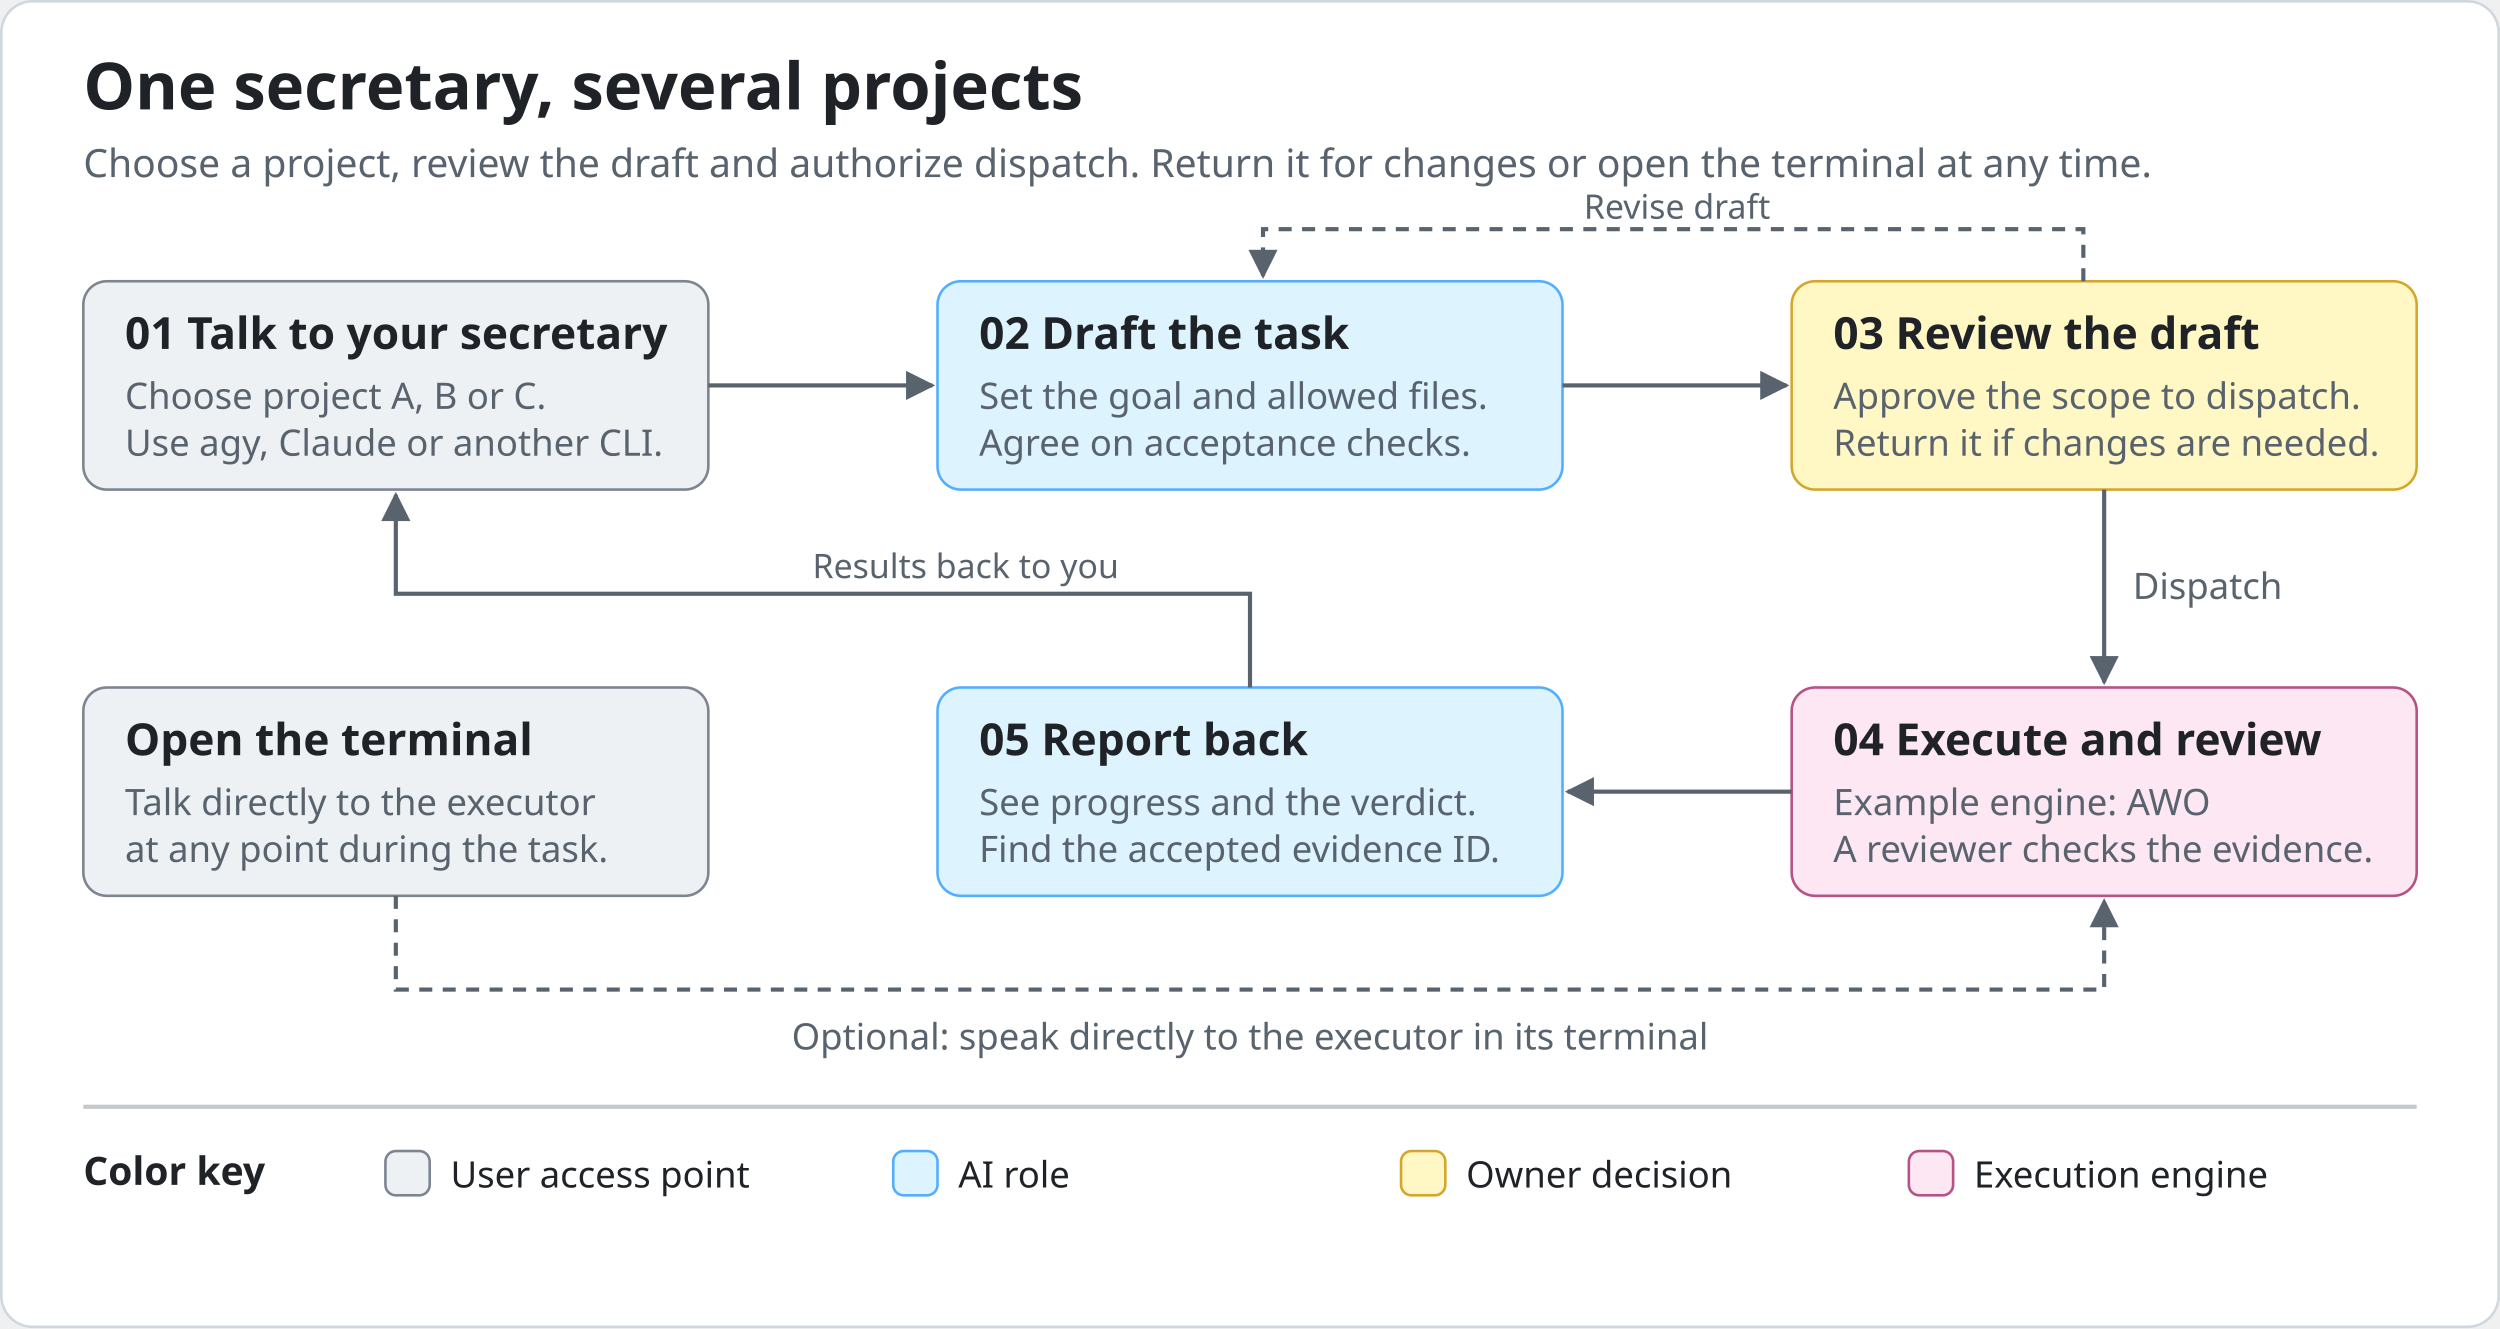
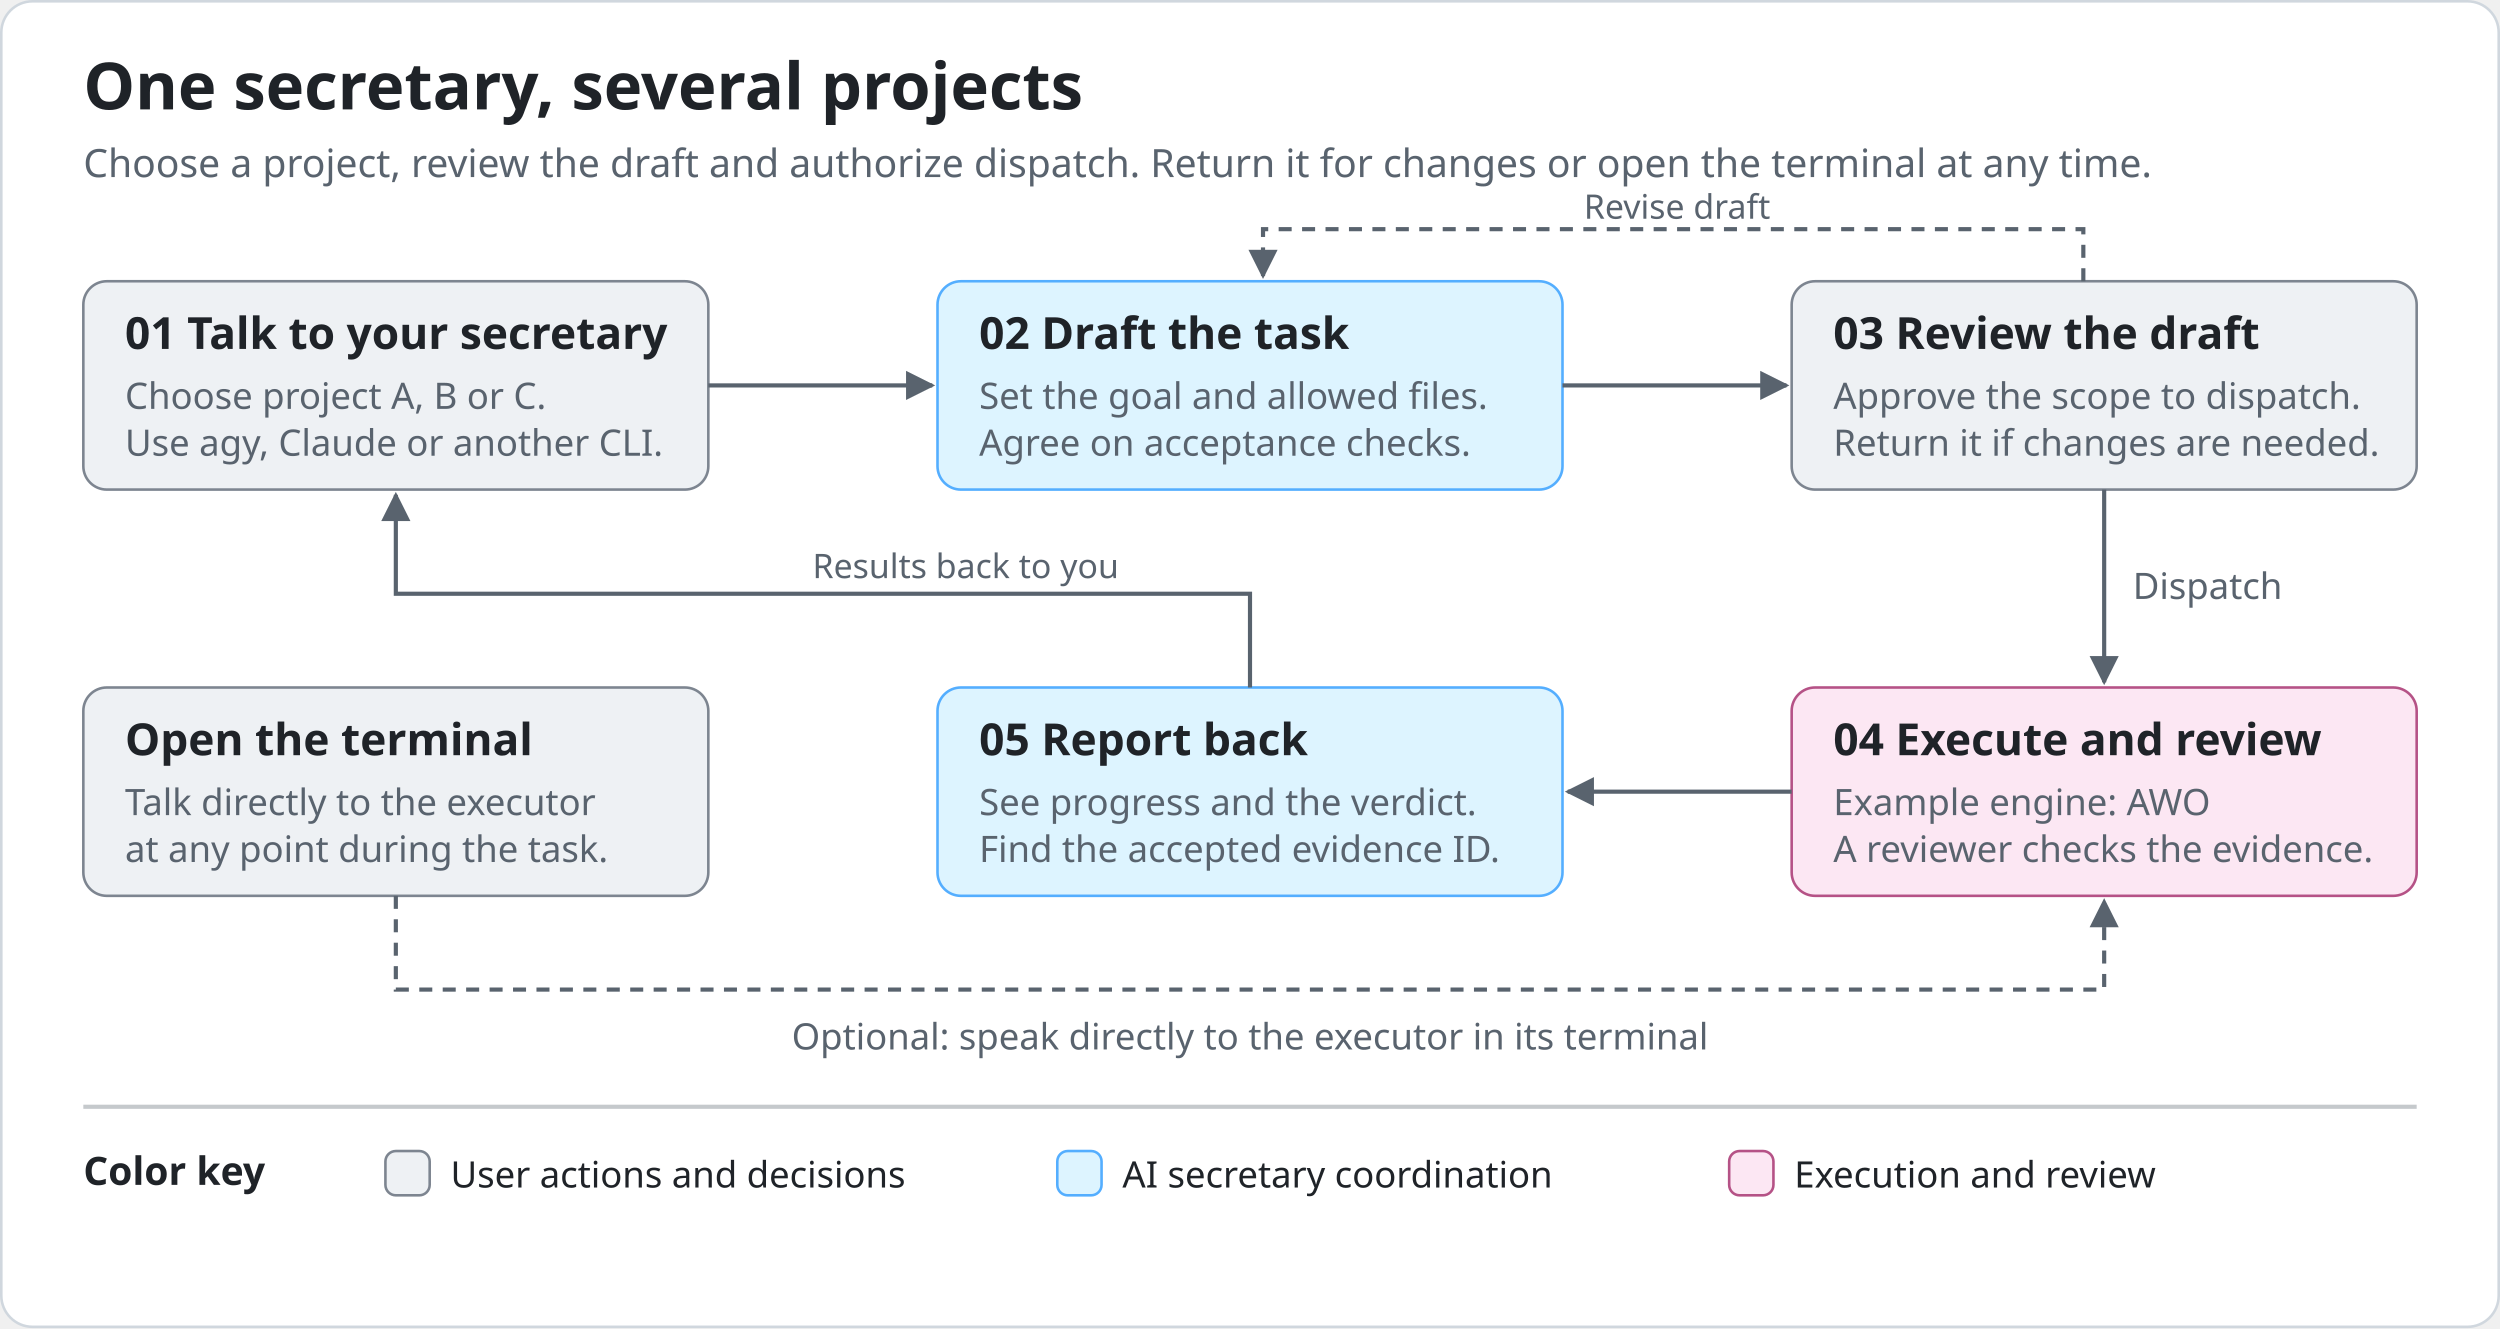
<svg xmlns="http://www.w3.org/2000/svg" width="960" height="510" viewBox="0 0 960 510" role="img" aria-labelledby="title desc" lang="en">
  <style>
.bg{fill:#ffffff;stroke:#d0d7de}.t{fill:#1f2328}.m{fill:#59636e}
.ar{stroke:#59636e;fill:none;stroke-width:1.6}.ah{fill:#59636e}.dash{stroke-dasharray:5 4}


@media (prefers-color-scheme: dark){
.bg{fill:#0d1117;stroke:#3d444d}.t{fill:#f0f6fc}.m{fill:#9198a1}
.ar{stroke:#9198a1}.ah{fill:#9198a1}
}
text{font-family:-apple-system,"Segoe UI","Noto Sans","Helvetica Neue",Arial,"Microsoft YaHei","PingFang SC","Noto Sans CJK SC",sans-serif}
.mono{font-family:ui-monospace,SFMono-Regular,Consolas,"Liberation Mono",Menlo,monospace}
.entry{fill:#eef1f4;stroke:#7d8590}
.agent{fill:#ddf4ff;stroke:#54aeff}
- .decision{fill:#fff8c5;stroke:#d4a72c}
+ 
.engine{fill:#fce7f3;stroke:#b55286}
@media (prefers-color-scheme: dark){
.entry{fill:#20262e;stroke:#9aa4af}
.agent{fill:#0c2d6b;stroke:#1f6feb}
- .decision{fill:#341a00;stroke:#9e6a03}
+ 
.engine{fill:#412136;stroke:#d68aad}
}
</style>
  <defs>
    <marker id="ah" viewBox="0 0 10 10" refX="9" refY="5" markerWidth="7" markerHeight="7" orient="auto-start-reverse">
      <path d="M0,0 L10,5 L0,10 z" class="ah" />
    </marker>
  </defs>
  <rect x=".5" y=".5" width="959" height="509" rx="12" class="bg" />
  <text x="32" y="42" font-size="25" class="t" text-anchor="start" font-weight="600">One secretary, several projects</text>
  <text x="32" y="68" font-size="15" class="m" text-anchor="start">Choose a project, review the draft and authorize dispatch. Return it for changes or open the terminal at any time.</text>
  <rect x="32" y="108" width="240" height="80" rx="9" class="entry" />
  <text x="48" y="134" font-size="17" class="t" text-anchor="start" font-weight="600">01  Talk to your secretary</text>
  <text x="48" y="157" font-size="14" class="m" text-anchor="start">Choose project A, B or C.</text>
  <text x="48" y="175" font-size="14" class="m" text-anchor="start">Use agy, Claude or another CLI.</text>
  <rect x="360" y="108" width="240" height="80" rx="9" class="agent" />
  <text x="376" y="134" font-size="17" class="t" text-anchor="start" font-weight="600">02  Draft the task</text>
  <text x="376" y="157" font-size="14" class="m" text-anchor="start">Set the goal and allowed files.</text>
  <text x="376" y="175" font-size="14" class="m" text-anchor="start">Agree on acceptance checks.</text>
-   <rect x="688" y="108" width="240" height="80" rx="9" class="decision" />
+   <rect x="688" y="108" width="240" height="80" rx="9" class="entry" />
  <text x="704" y="134" font-size="17" class="t" text-anchor="start" font-weight="600">03  Review the draft</text>
  <text x="704" y="157" font-size="14" class="m" text-anchor="start">Approve the scope to dispatch.</text>
  <text x="704" y="175" font-size="14" class="m" text-anchor="start">Return it if changes are needed.</text>
  <path d="M272 148 H358" class="ar" marker-end="url(#ah)" />
  <path d="M600 148 H686" class="ar" marker-end="url(#ah)" />
  <path d="M800 108 V88 H485 V106" class="ar dash" marker-end="url(#ah)" />
  <text x="644" y="84" font-size="13" class="m" text-anchor="middle">Revise draft</text>
  <rect x="688" y="264" width="240" height="80" rx="9" class="engine" />
  <text x="704" y="290" font-size="17" class="t" text-anchor="start" font-weight="600">04  Execute and review</text>
  <text x="704" y="313" font-size="14" class="m" text-anchor="start">Example engine: AWO</text>
  <text x="704" y="331" font-size="14" class="m" text-anchor="start">A reviewer checks the evidence.</text>
  <rect x="360" y="264" width="240" height="80" rx="9" class="agent" />
  <text x="376" y="290" font-size="17" class="t" text-anchor="start" font-weight="600">05  Report back</text>
  <text x="376" y="313" font-size="14" class="m" text-anchor="start">See progress and the verdict.</text>
  <text x="376" y="331" font-size="14" class="m" text-anchor="start">Find the accepted evidence ID.</text>
  <rect x="32" y="264" width="240" height="80" rx="9" class="entry" />
  <text x="48" y="290" font-size="17" class="t" text-anchor="start" font-weight="600">Open the terminal</text>
  <text x="48" y="313" font-size="14" class="m" text-anchor="start">Talk directly to the executor</text>
  <text x="48" y="331" font-size="14" class="m" text-anchor="start">at any point during the task.</text>
  <path d="M808 188 V262" class="ar" marker-end="url(#ah)" />
  <text x="819" y="230" font-size="14" class="m" text-anchor="start">Dispatch</text>
  <path d="M688 304 H602" class="ar" marker-end="url(#ah)" />
  <path d="M480 264 V228 H152 V190" class="ar" marker-end="url(#ah)" />
  <text x="312" y="222" font-size="13" class="m" text-anchor="start">Results back to you</text>
  <path d="M152 344 V380 H808 V346" class="ar dash" marker-end="url(#ah)" />
  <text x="480" y="403" font-size="14" class="m" text-anchor="middle">Optional: speak directly to the executor in its terminal</text>
  <g id="legend">
    <path d="M32 425 H928" class="ar" opacity=".35" />
    <text x="32" y="455" class="t" font-size="15" font-weight="600">Color key</text>
    <rect x="148" y="442" width="17" height="17" rx="4" class="entry" />
-     <text x="173" y="456" class="t" font-size="14">User access point</text>
-     <rect x="343" y="442" width="17" height="17" rx="4" class="agent" />
-     <text x="368" y="456" class="t" font-size="14">AI role</text>
-     <rect x="538" y="442" width="17" height="17" rx="4" class="decision" />
-     <text x="563" y="456" class="t" font-size="14">Owner decision</text>
-     <rect x="733" y="442" width="17" height="17" rx="4" class="engine" />
-     <text x="758" y="456" class="t" font-size="14">Execution engine</text>
+     <text x="173" y="456" class="t" font-size="14">User actions and decisions</text>
+     <rect x="406" y="442" width="17" height="17" rx="4" class="agent" />
+     <text x="431" y="456" class="t" font-size="14">AI secretary coordination</text>
+     <rect x="664" y="442" width="17" height="17" rx="4" class="engine" />
+     <text x="689" y="456" class="t" font-size="14">Execution and review</text>
  </g>
</svg>
